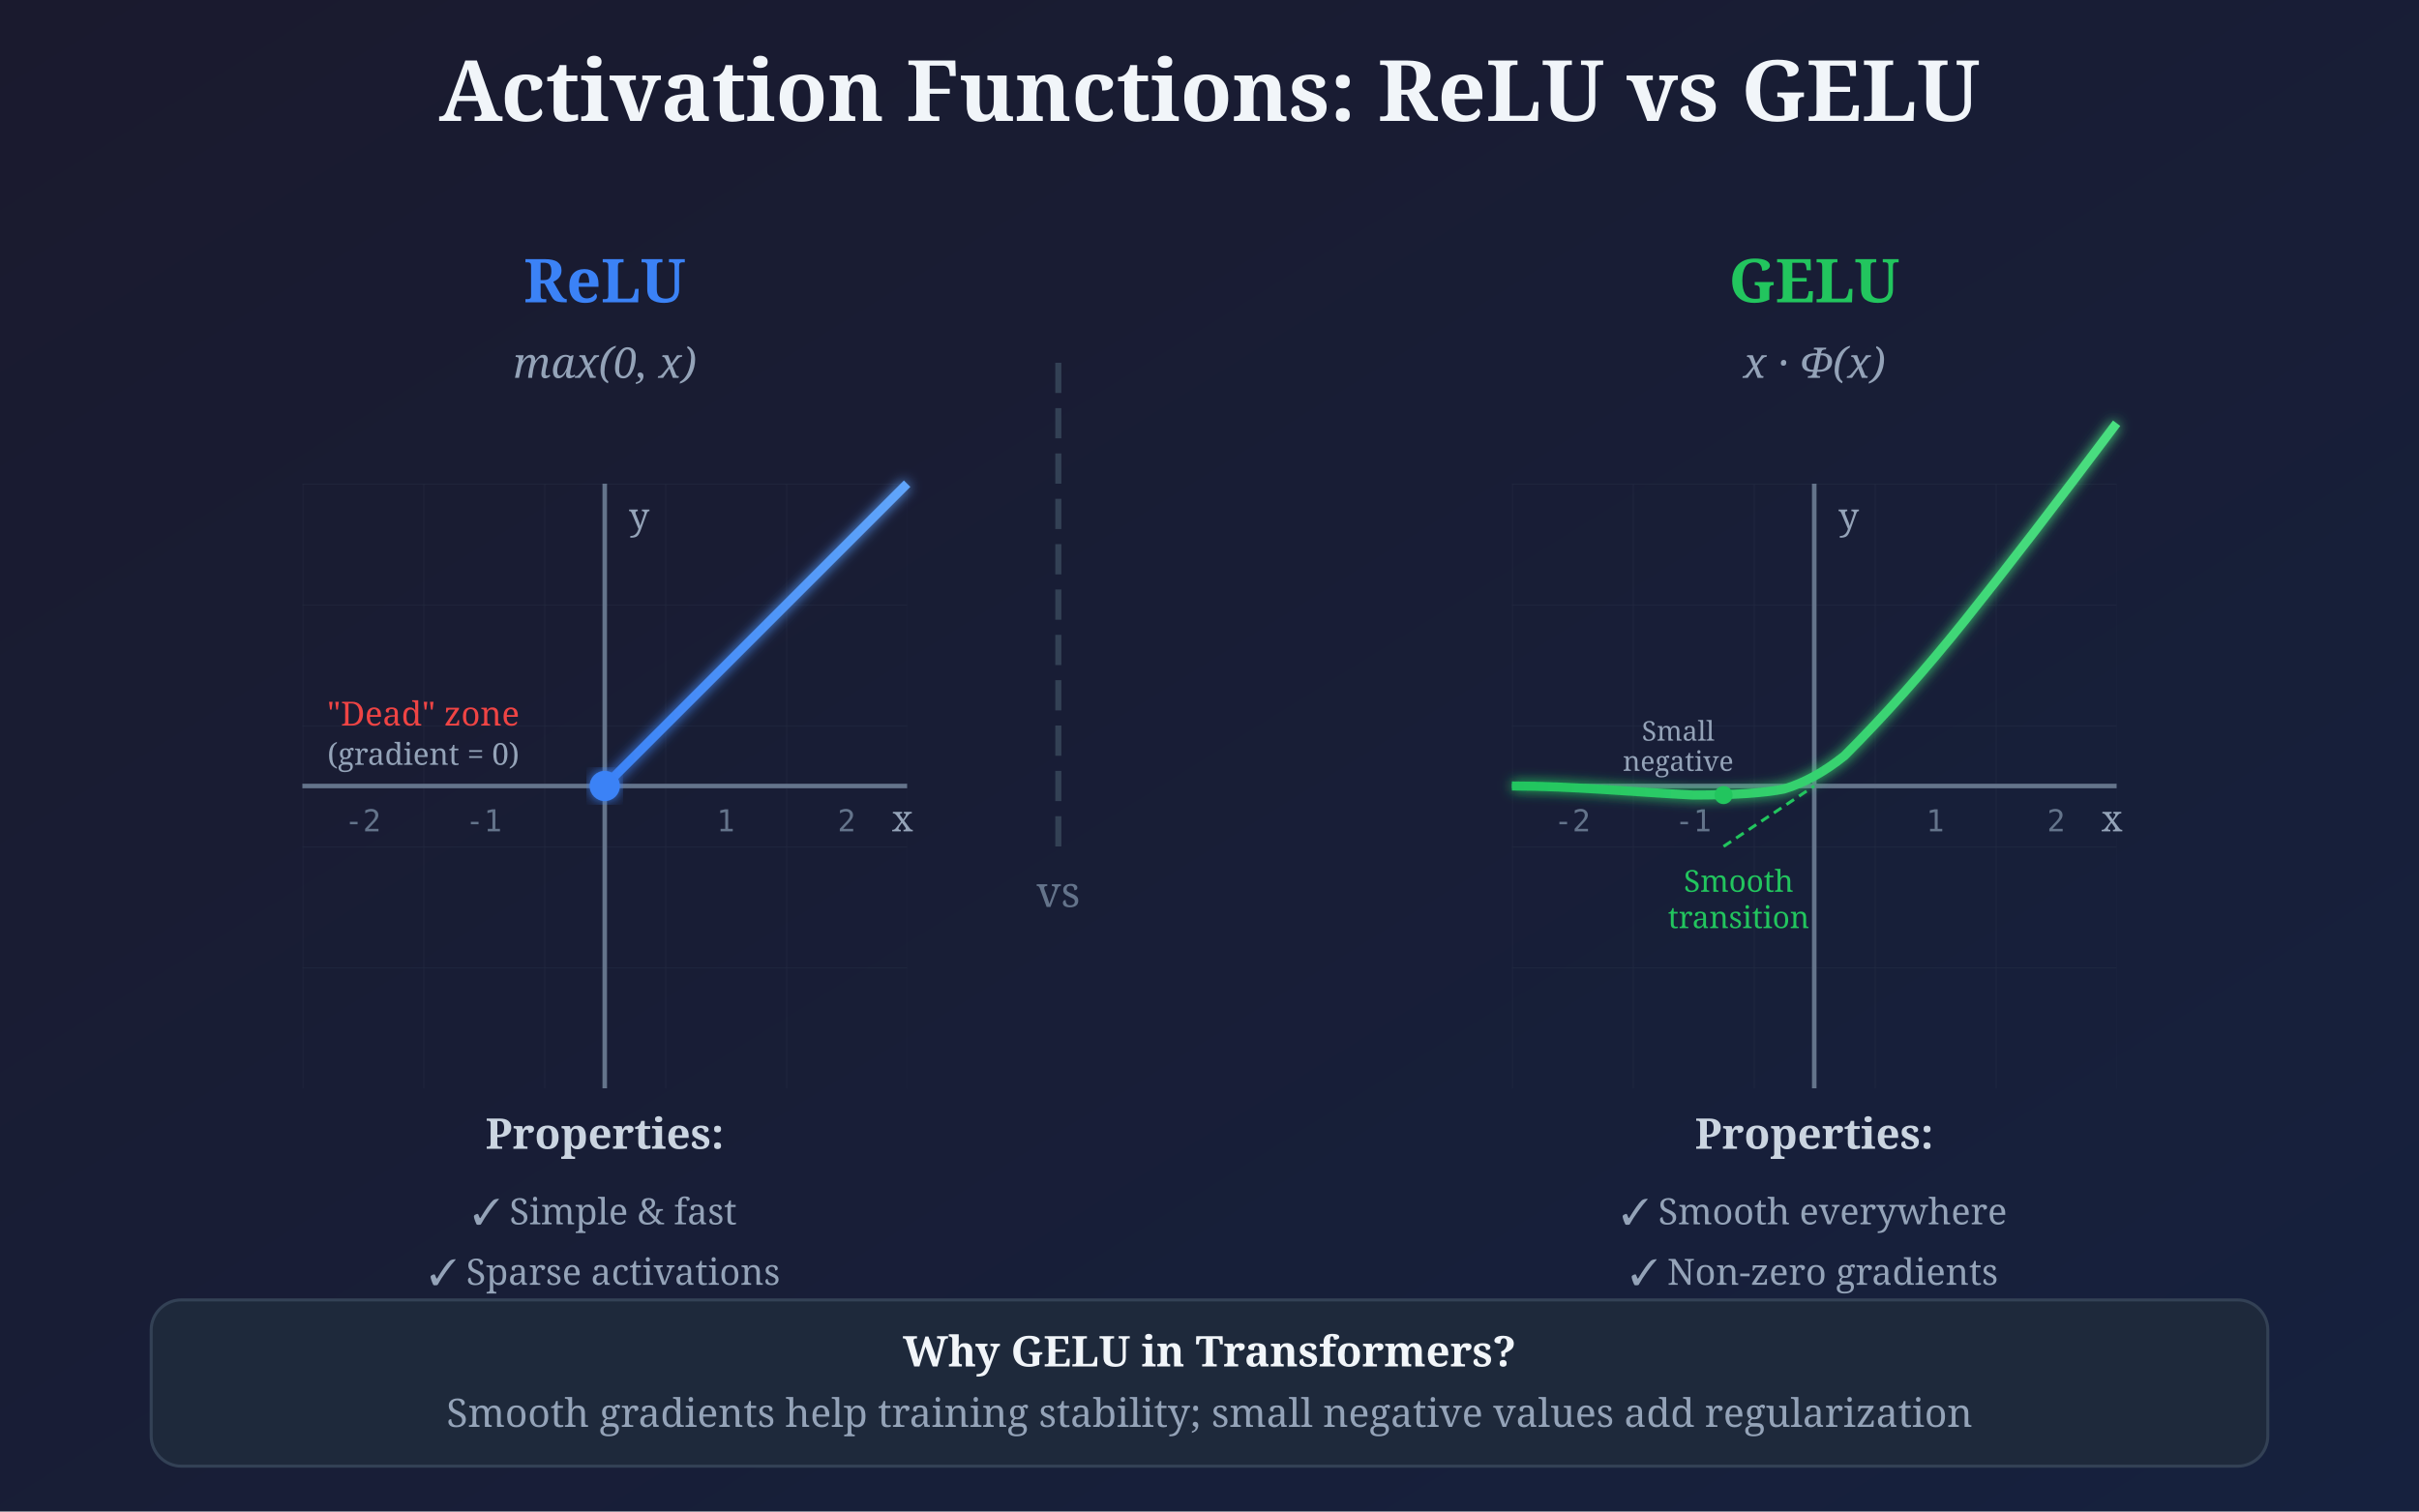
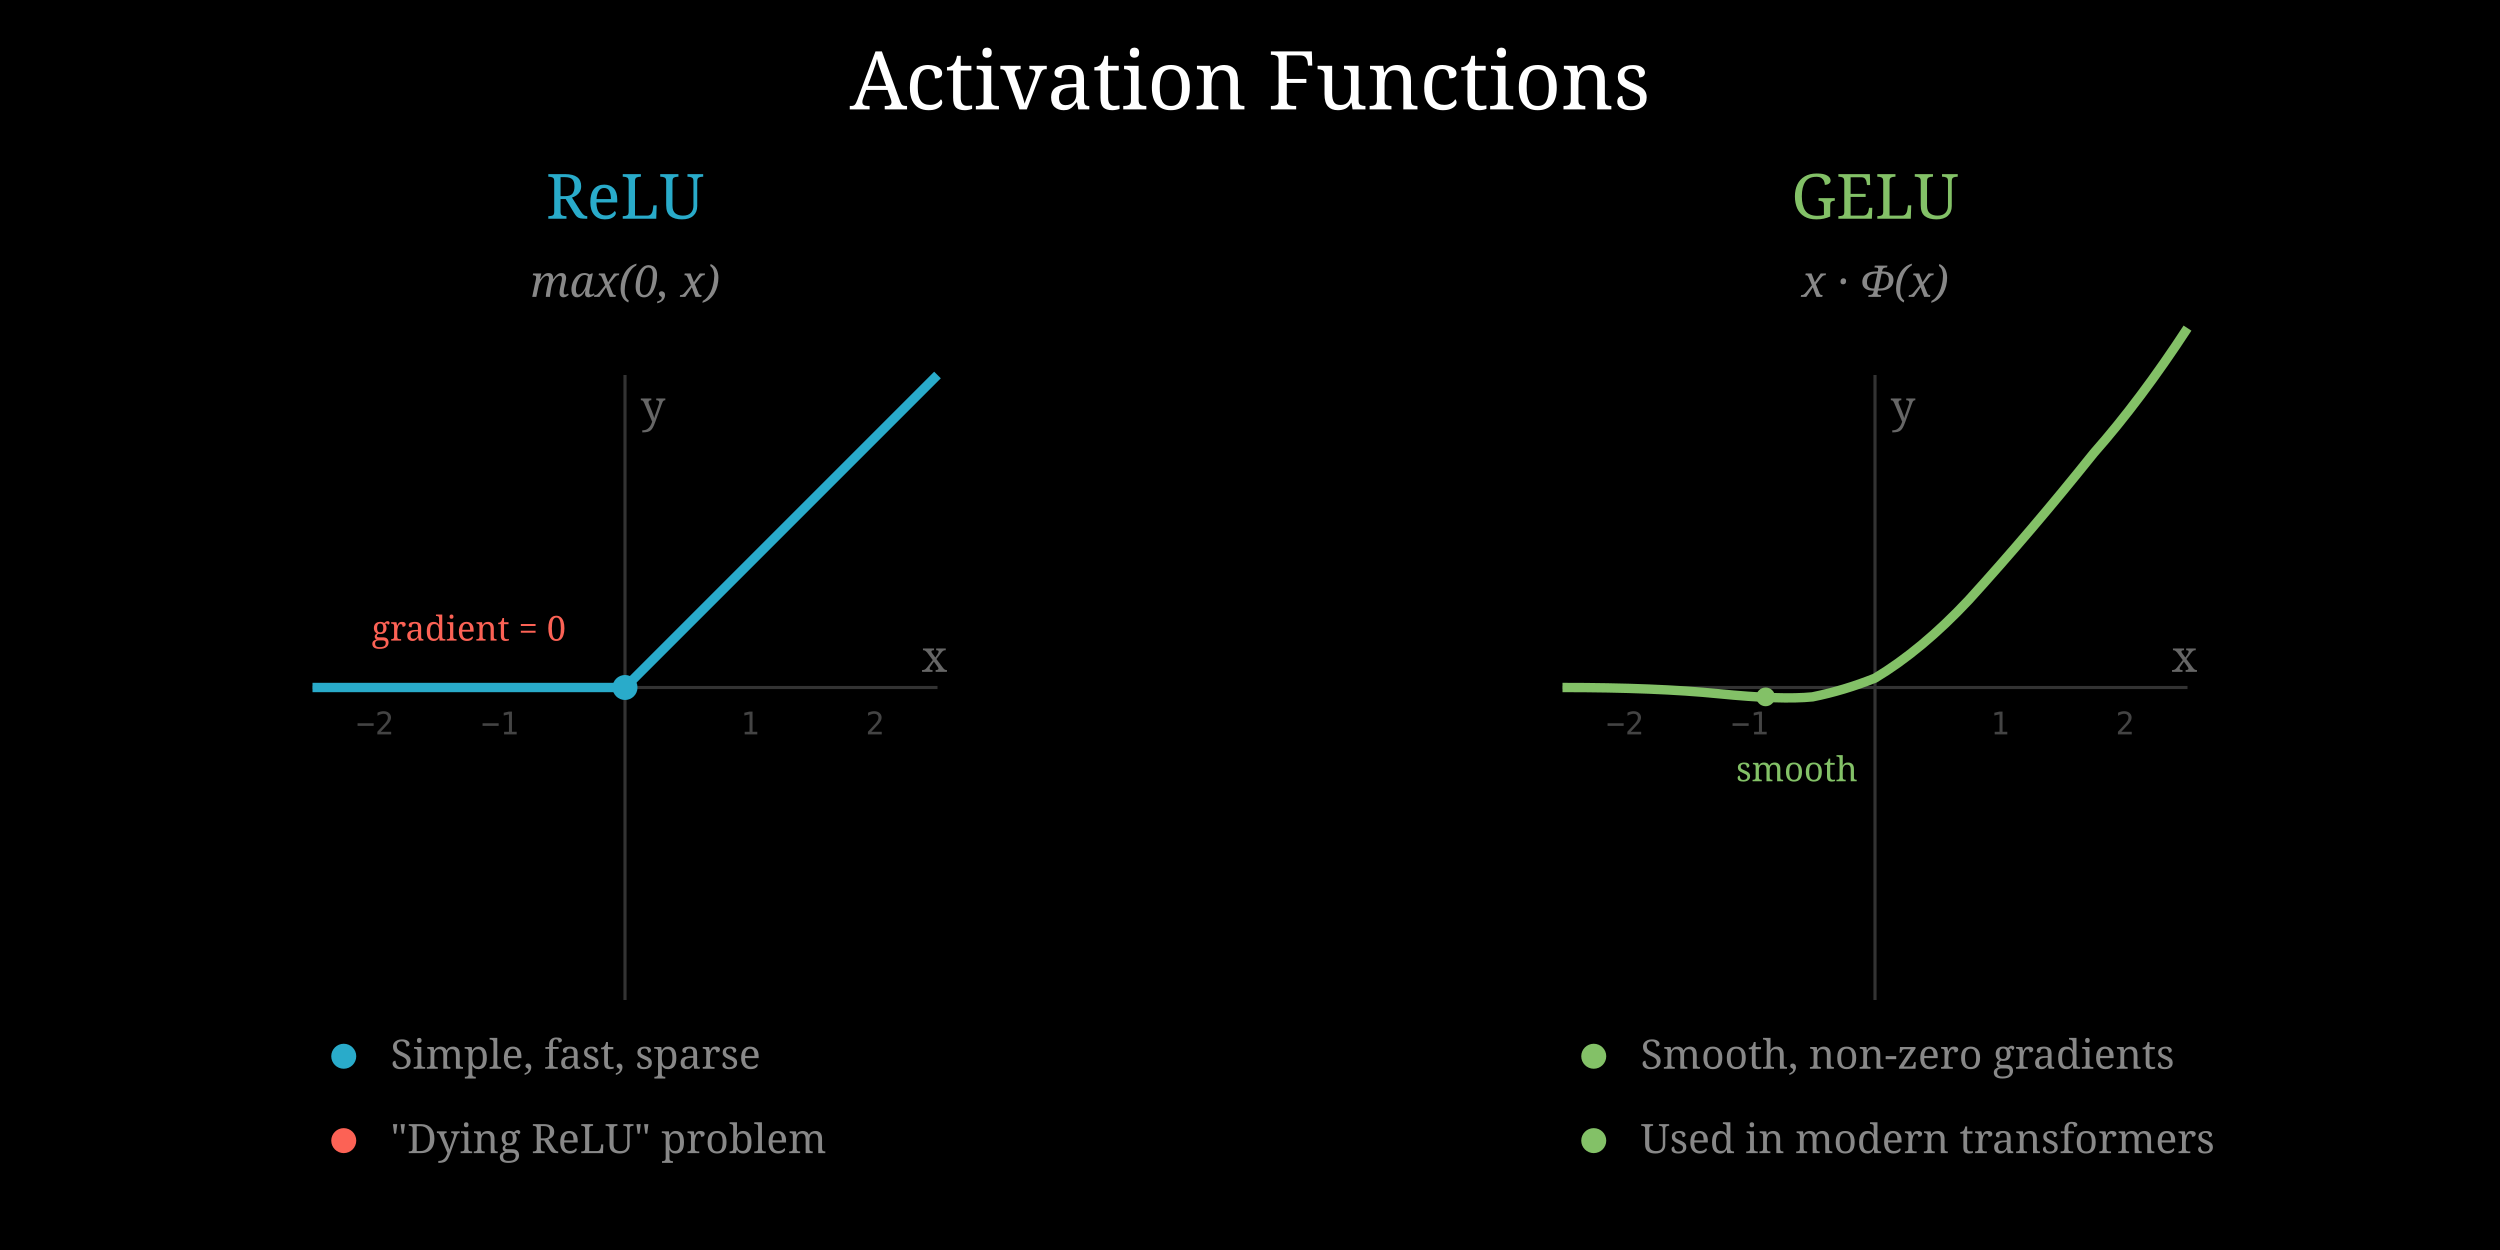
- <svg xmlns="http://www.w3.org/2000/svg" viewBox="0 0 800 500">
-   <defs>
-     <linearGradient id="blueGrad2" x1="0%" y1="0%" x2="100%" y2="0%">
-       <stop offset="0%" style="stop-color:#3b82f6;stop-opacity:1" />
-       <stop offset="100%" style="stop-color:#60a5fa;stop-opacity:1" />
-     </linearGradient>
-     <linearGradient id="greenGrad2" x1="0%" y1="0%" x2="100%" y2="0%">
-       <stop offset="0%" style="stop-color:#22c55e;stop-opacity:1" />
-       <stop offset="100%" style="stop-color:#4ade80;stop-opacity:1" />
-     </linearGradient>
-     <linearGradient id="bgGrad2" x1="0%" y1="0%" x2="100%" y2="100%">
-       <stop offset="0%" style="stop-color:#1a1a2e;stop-opacity:1" />
-       <stop offset="100%" style="stop-color:#16213e;stop-opacity:1" />
-     </linearGradient>
-     <filter id="glow2">
-       <feGaussianBlur stdDeviation="2" result="coloredBlur" />
-       <feMerge>
-         <feMergeNode in="coloredBlur" />
-         <feMergeNode in="SourceGraphic" />
-       </feMerge>
-     </filter>
-     <pattern id="grid" width="40" height="40" patternUnits="userSpaceOnUse">
-       <path d="M 40 0 L 0 0 0 40" fill="none" stroke="#334155" stroke-width="0.5" opacity="0.3" />
-     </pattern>
-   </defs>
-   <rect width="800" height="500" fill="url(#bgGrad2)" />
-   <text x="400" y="40" font-family="Georgia, serif" font-size="28" fill="#f1f5f9" text-anchor="middle" font-weight="bold">Activation Functions: ReLU vs GELU</text>
-   <g transform="translate(50, 80)">
-     <text x="150" y="20" font-family="Georgia, serif" font-size="20" fill="#3b82f6" text-anchor="middle" font-weight="bold">ReLU</text>
-     <text x="150" y="45" font-family="Georgia, serif" font-size="14" fill="#94a3b8" text-anchor="middle" font-style="italic">max(0, x)</text>
-     <g transform="translate(50, 80)">
-       <rect x="0" y="0" width="200" height="200" fill="url(#grid)" />
-       <line x1="0" y1="100" x2="200" y2="100" stroke="#64748b" stroke-width="1.5" />
-       <line x1="100" y1="0" x2="100" y2="200" stroke="#64748b" stroke-width="1.5" />
-       <text x="195" y="115" font-family="Georgia, serif" font-size="12" fill="#94a3b8">x</text>
-       <text x="108" y="15" font-family="Georgia, serif" font-size="12" fill="#94a3b8">y</text>
-       <text x="20" y="115" font-family="monospace" font-size="10" fill="#64748b" text-anchor="middle">-2</text>
-       <text x="60" y="115" font-family="monospace" font-size="10" fill="#64748b" text-anchor="middle">-1</text>
-       <text x="140" y="115" font-family="monospace" font-size="10" fill="#64748b" text-anchor="middle">1</text>
-       <text x="180" y="115" font-family="monospace" font-size="10" fill="#64748b" text-anchor="middle">2</text>
-       <line x1="0" y1="100" x2="100" y2="100" stroke="url(#blueGrad2)" stroke-width="3" filter="url(#glow2)" />
-       <line x1="100" y1="100" x2="200" y2="0" stroke="url(#blueGrad2)" stroke-width="3" filter="url(#glow2)" />
-       <circle cx="100" cy="100" r="5" fill="#3b82f6" filter="url(#glow2)" />
-       <text x="40" y="80" font-family="Georgia, serif" font-size="11" fill="#ef4444" text-anchor="middle">"Dead" zone</text>
-       <text x="40" y="93" font-family="Georgia, serif" font-size="10" fill="#94a3b8" text-anchor="middle">(gradient = 0)</text>
-     </g>
-     <g transform="translate(0, 300)">
-       <text x="150" y="0" font-family="Georgia, serif" font-size="14" fill="#cbd5e1" text-anchor="middle" font-weight="bold">Properties:</text>
-       <text x="150" y="25" font-family="Georgia, serif" font-size="12" fill="#94a3b8" text-anchor="middle">✓ Simple &amp; fast</text>
-       <text x="150" y="45" font-family="Georgia, serif" font-size="12" fill="#94a3b8" text-anchor="middle">✓ Sparse activations</text>
-       <text x="150" y="65" font-family="Georgia, serif" font-size="12" fill="#ef4444" text-anchor="middle">✗ "Dying ReLU" problem</text>
+ <svg xmlns="http://www.w3.org/2000/svg" viewBox="0 0 800 400">
+   <rect width="800" height="400" fill="#000000" />
+   <text x="400" y="35" font-family="CMU Serif, Georgia, serif" font-size="26" fill="#ffffff" text-anchor="middle">Activation Functions</text>
+   <g transform="translate(100, 70)">
+     <text x="100" y="0" font-family="CMU Serif, Georgia, serif" font-size="20" fill="#29ABCA" text-anchor="middle">ReLU</text>
+     <text x="100" y="25" font-family="CMU Serif, Georgia, serif" font-size="14" fill="#888888" text-anchor="middle" font-style="italic">max(0, x)</text>
+     <g transform="translate(0, 50)">
+       <line x1="0" y1="100" x2="200" y2="100" stroke="#333333" stroke-width="1" />
+       <line x1="100" y1="0" x2="100" y2="200" stroke="#333333" stroke-width="1" />
+       <text x="195" y="95" font-family="CMU Serif, Georgia, serif" font-size="14" fill="#666666">x</text>
+       <text x="105" y="15" font-family="CMU Serif, Georgia, serif" font-size="14" fill="#666666">y</text>
+       <text x="20" y="115" font-family="monospace" font-size="10" fill="#444444" text-anchor="middle">−2</text>
+       <text x="60" y="115" font-family="monospace" font-size="10" fill="#444444" text-anchor="middle">−1</text>
+       <text x="140" y="115" font-family="monospace" font-size="10" fill="#444444" text-anchor="middle">1</text>
+       <text x="180" y="115" font-family="monospace" font-size="10" fill="#444444" text-anchor="middle">2</text>
+       <line x1="0" y1="100" x2="100" y2="100" stroke="#29ABCA" stroke-width="3" />
+       <line x1="100" y1="100" x2="200" y2="0" stroke="#29ABCA" stroke-width="3" />
+       <circle cx="100" cy="100" r="4" fill="#29ABCA" />
+       <text x="50" y="85" font-family="CMU Serif, Georgia, serif" font-size="11" fill="#FC6255" text-anchor="middle">gradient = 0</text>
    </g>
  </g>
-   <g transform="translate(450, 80)">
-     <text x="150" y="20" font-family="Georgia, serif" font-size="20" fill="#22c55e" text-anchor="middle" font-weight="bold">GELU</text>
-     <text x="150" y="45" font-family="Georgia, serif" font-size="14" fill="#94a3b8" text-anchor="middle" font-style="italic">x · Φ(x)</text>
-     <g transform="translate(50, 80)">
-       <rect x="0" y="0" width="200" height="200" fill="url(#grid)" />
-       <line x1="0" y1="100" x2="200" y2="100" stroke="#64748b" stroke-width="1.5" />
-       <line x1="100" y1="0" x2="100" y2="200" stroke="#64748b" stroke-width="1.5" />
-       <text x="195" y="115" font-family="Georgia, serif" font-size="12" fill="#94a3b8">x</text>
-       <text x="108" y="15" font-family="Georgia, serif" font-size="12" fill="#94a3b8">y</text>
-       <text x="20" y="115" font-family="monospace" font-size="10" fill="#64748b" text-anchor="middle">-2</text>
-       <text x="60" y="115" font-family="monospace" font-size="10" fill="#64748b" text-anchor="middle">-1</text>
-       <text x="140" y="115" font-family="monospace" font-size="10" fill="#64748b" text-anchor="middle">1</text>
-       <text x="180" y="115" font-family="monospace" font-size="10" fill="#64748b" text-anchor="middle">2</text>
-       <path d="M 0 100                C 20 100, 40 102, 60 103                Q 80 103, 90 101                Q 100 98, 110 90                Q 130 70, 150 45                Q 170 20, 200 -20" fill="none" stroke="url(#greenGrad2)" stroke-width="3" filter="url(#glow2)" />
-       <path d="M 70 120 Q 85 110 100 100" fill="none" stroke="#22c55e" stroke-width="1" stroke-dasharray="3,2" />
-       <text x="75" y="135" font-family="Georgia, serif" font-size="10" fill="#22c55e" text-anchor="middle">Smooth</text>
-       <text x="75" y="147" font-family="Georgia, serif" font-size="10" fill="#22c55e" text-anchor="middle">transition</text>
-       <circle cx="70" cy="103" r="3" fill="#22c55e" />
-       <text x="55" y="85" font-family="Georgia, serif" font-size="9" fill="#94a3b8" text-anchor="middle">Small</text>
-       <text x="55" y="95" font-family="Georgia, serif" font-size="9" fill="#94a3b8" text-anchor="middle">negative</text>
-     </g>
-     <g transform="translate(0, 300)">
-       <text x="150" y="0" font-family="Georgia, serif" font-size="14" fill="#cbd5e1" text-anchor="middle" font-weight="bold">Properties:</text>
-       <text x="150" y="25" font-family="Georgia, serif" font-size="12" fill="#94a3b8" text-anchor="middle">✓ Smooth everywhere</text>
-       <text x="150" y="45" font-family="Georgia, serif" font-size="12" fill="#94a3b8" text-anchor="middle">✓ Non-zero gradients</text>
-       <text x="150" y="65" font-family="Georgia, serif" font-size="12" fill="#94a3b8" text-anchor="middle">✓ Used in transformers</text>
+   <g transform="translate(500, 70)">
+     <text x="100" y="0" font-family="CMU Serif, Georgia, serif" font-size="20" fill="#83C167" text-anchor="middle">GELU</text>
+     <text x="100" y="25" font-family="CMU Serif, Georgia, serif" font-size="14" fill="#888888" text-anchor="middle" font-style="italic">x · Φ(x)</text>
+     <g transform="translate(0, 50)">
+       <line x1="0" y1="100" x2="200" y2="100" stroke="#333333" stroke-width="1" />
+       <line x1="100" y1="0" x2="100" y2="200" stroke="#333333" stroke-width="1" />
+       <text x="195" y="95" font-family="CMU Serif, Georgia, serif" font-size="14" fill="#666666">x</text>
+       <text x="105" y="15" font-family="CMU Serif, Georgia, serif" font-size="14" fill="#666666">y</text>
+       <text x="20" y="115" font-family="monospace" font-size="10" fill="#444444" text-anchor="middle">−2</text>
+       <text x="60" y="115" font-family="monospace" font-size="10" fill="#444444" text-anchor="middle">−1</text>
+       <text x="140" y="115" font-family="monospace" font-size="10" fill="#444444" text-anchor="middle">1</text>
+       <text x="180" y="115" font-family="monospace" font-size="10" fill="#444444" text-anchor="middle">2</text>
+       <path d="M 0 100                Q 30 100, 50 102                Q 70 104, 80 103                Q 90 101, 100 97                Q 115 88, 130 72                Q 150 50, 170 25                Q 185 8, 200 -15" fill="none" stroke="#83C167" stroke-width="3" />
+       <text x="75" y="130" font-family="CMU Serif, Georgia, serif" font-size="11" fill="#83C167" text-anchor="middle">smooth</text>
+       <circle cx="65" cy="103" r="3" fill="#83C167" />
    </g>
  </g>
-   <g transform="translate(350, 200)">
-     <line x1="0" y1="-80" x2="0" y2="80" stroke="#334155" stroke-width="2" stroke-dasharray="10,5" />
-     <text x="0" y="100" font-family="Georgia, serif" font-size="14" fill="#64748b" text-anchor="middle">vs</text>
-   </g>
-   <g transform="translate(50, 430)">
-     <rect x="0" y="0" width="700" height="55" rx="10" fill="#1e293b" stroke="#334155" stroke-width="1" />
-     <text x="350" y="22" font-family="Georgia, serif" font-size="14" fill="#f1f5f9" text-anchor="middle" font-weight="bold">Why GELU in Transformers?</text>
-     <text x="350" y="42" font-family="Georgia, serif" font-size="13" fill="#94a3b8" text-anchor="middle">Smooth gradients help training stability; small negative values add regularization</text>
+   <g transform="translate(100, 330)">
+     <g transform="translate(0, 0)">
+       <circle cx="10" cy="8" r="4" fill="#29ABCA" />
+       <text x="25" y="12" font-family="CMU Serif, Georgia, serif" font-size="13" fill="#888888">Simple, fast, sparse</text>
+       <circle cx="10" cy="35" r="4" fill="#FC6255" />
+       <text x="25" y="39" font-family="CMU Serif, Georgia, serif" font-size="13" fill="#888888">"Dying ReLU" problem</text>
+     </g>
+     <g transform="translate(400, 0)">
+       <circle cx="10" cy="8" r="4" fill="#83C167" />
+       <text x="25" y="12" font-family="CMU Serif, Georgia, serif" font-size="13" fill="#888888">Smooth, non-zero gradients</text>
+       <circle cx="10" cy="35" r="4" fill="#83C167" />
+       <text x="25" y="39" font-family="CMU Serif, Georgia, serif" font-size="13" fill="#888888">Used in modern transformers</text>
+     </g>
  </g>
</svg>
